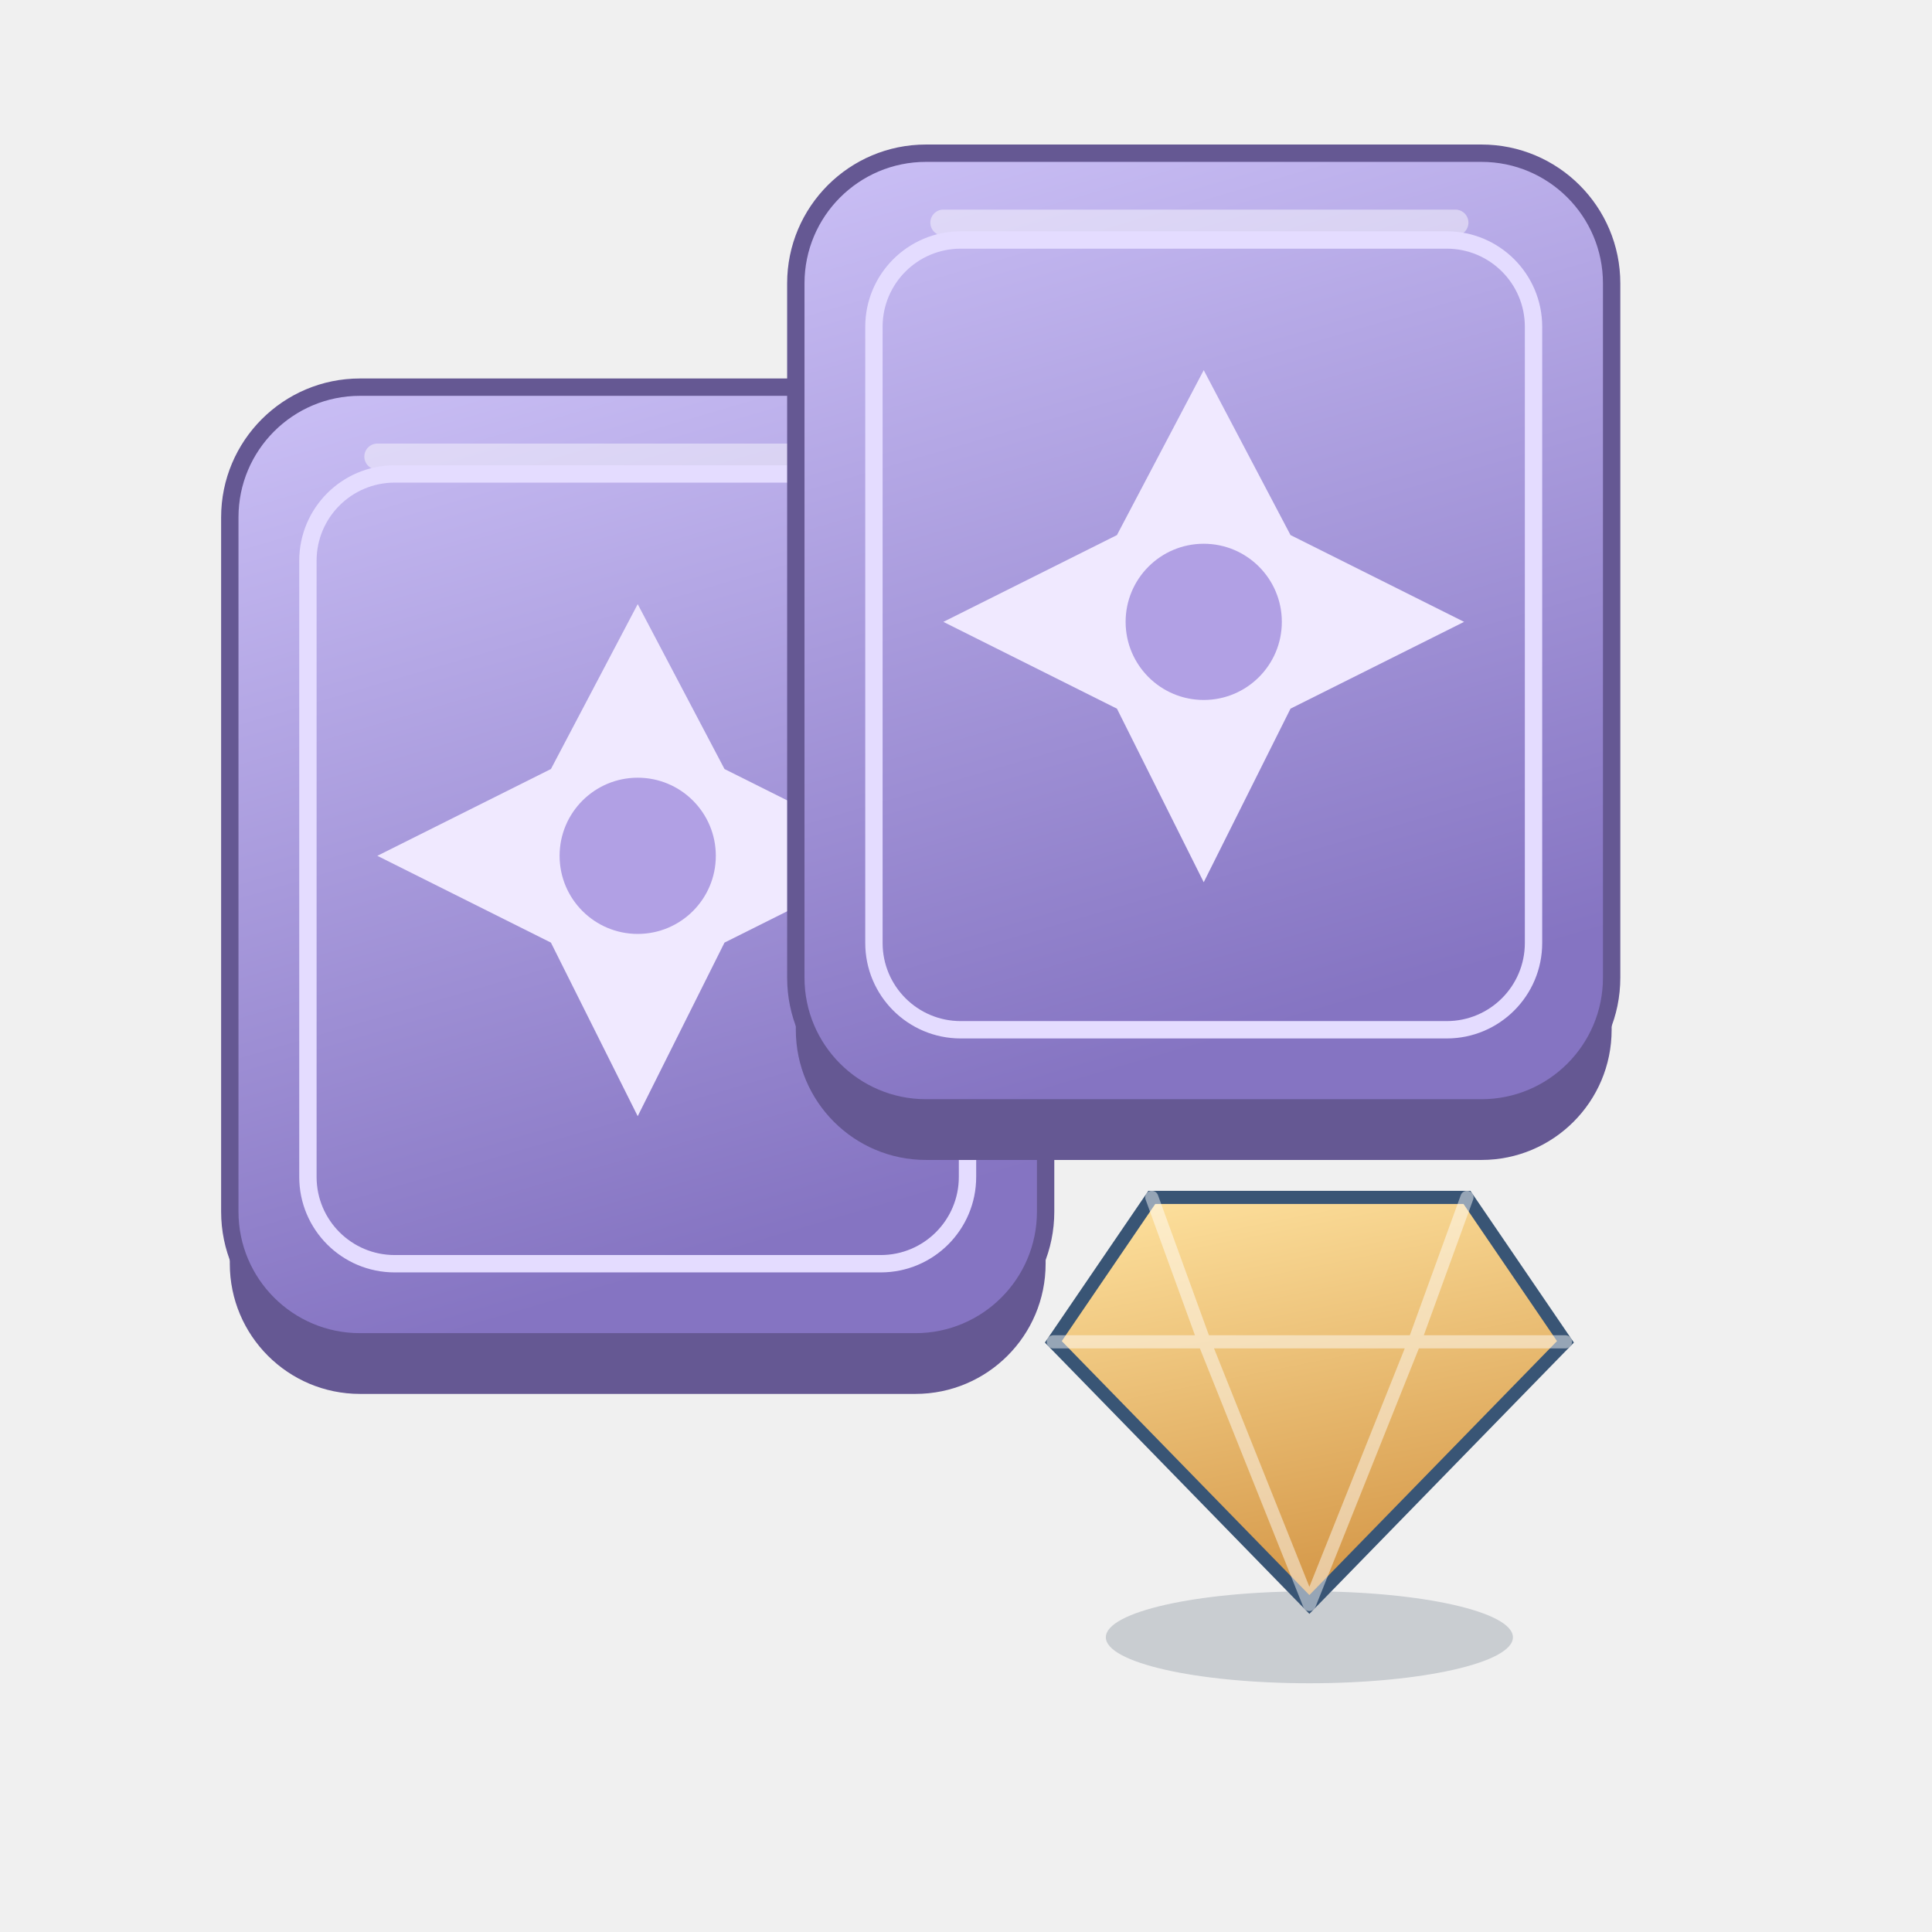
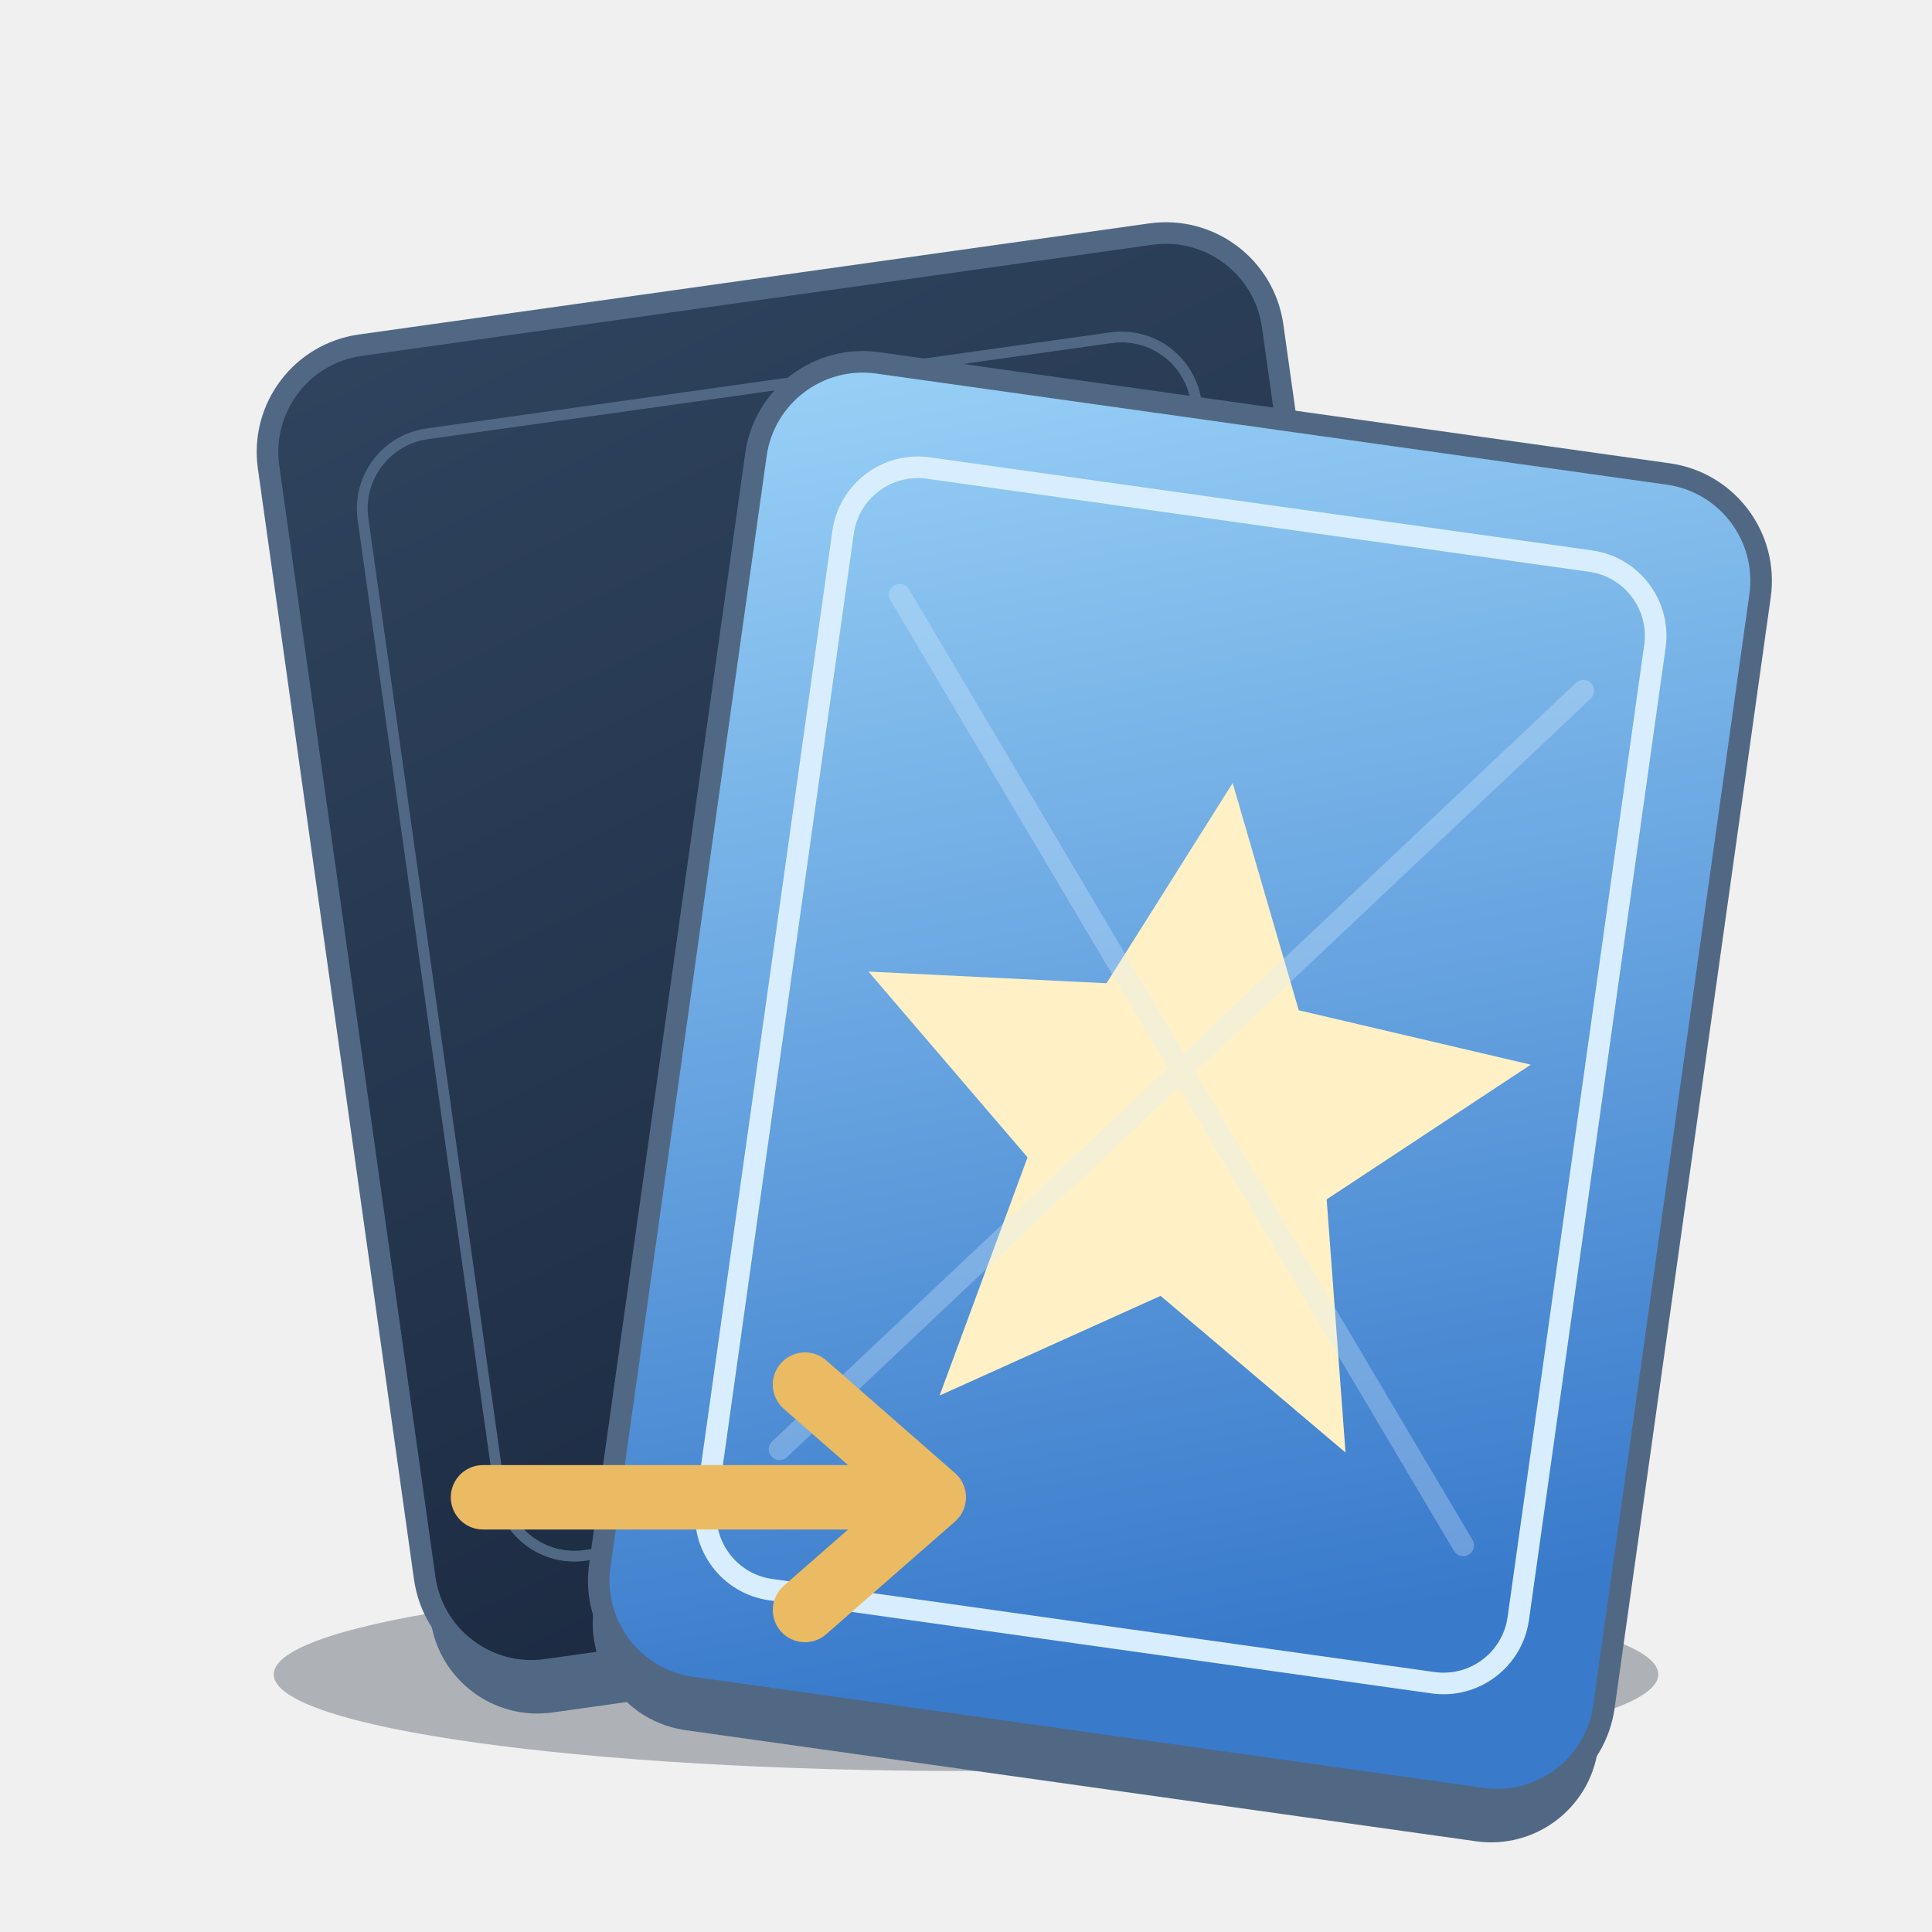
- <svg xmlns="http://www.w3.org/2000/svg" width="256" height="256" viewBox="0 0 256 256">
+ <svg xmlns="http://www.w3.org/2000/svg" width="120" height="120" viewBox="0 0 120 120">
  <defs>
    <linearGradient id="paper" x1="0" y1="0" x2=".25" y2="1">
-       <stop offset="0" stop-color="#253751" />
-       <stop offset="1" stop-color="#1B2C43" />
+       <stop stop-color="#30445F" />
+       <stop offset="1" stop-color="#1C2B42" />
+     </linearGradient>
+     <linearGradient id="blue" x1="0" y1="0" x2=".25" y2="1">
+       <stop stop-color="#9AD2F7" />
+       <stop offset="1" stop-color="#397ACB" />
+     </linearGradient>
+     <linearGradient id="coral" x1="0" y1="0" x2=".25" y2="1">
+       <stop stop-color="#FFC0A5" />
+       <stop offset="1" stop-color="#CF645F" />
+     </linearGradient>
+     <linearGradient id="gold" x1="0" y1="0" x2=".25" y2="1">
+       <stop stop-color="#FFE7AD" />
+       <stop offset="1" stop-color="#D7A04A" />
+     </linearGradient>
+     <linearGradient id="mint" x1="0" y1="0" x2=".25" y2="1">
+       <stop stop-color="#B7EACD" />
+       <stop offset="1" stop-color="#4D9E85" />
+     </linearGradient>
+     <linearGradient id="violet" x1="0" y1="0" x2=".25" y2="1">
+       <stop stop-color="#DCD2FA" />
+       <stop offset="1" stop-color="#8470C2" />
+     </linearGradient>
+     <linearGradient id="cyan" x1="0" y1="0" x2=".25" y2="1">
+       <stop stop-color="#B8EDF1" />
+       <stop offset="1" stop-color="#4AA3BF" />
    </linearGradient>
    <linearGradient id="wood" x1="0" y1="0" x2=".25" y2="1">
-       <stop offset="0" stop-color="#96704E" />
-       <stop offset="1" stop-color="#674D39" />
+       <stop stop-color="#9F7754" />
+       <stop offset="1" stop-color="#6C4F3C" />
    </linearGradient>
-     <linearGradient id="blue" x1="0" y1="0" x2=".25" y2="1">
-       <stop offset="0" stop-color="#7BBFF3" />
-       <stop offset="1" stop-color="#3974CD" />
+     <linearGradient id="metal" x1="0" y1="0" x2=".25" y2="1">
+       <stop stop-color="#DBEAF2" />
+       <stop offset="1" stop-color="#6386A8" />
    </linearGradient>
-     <linearGradient id="coral" x1="0" y1="0" x2=".25" y2="1">
-       <stop offset="0" stop-color="#FFB79B" />
-       <stop offset="1" stop-color="#D36663" />
+     <linearGradient id="ink" x1="0" y1="0" x2=".25" y2="1">
+       <stop stop-color="#62788E" />
+       <stop offset="1" stop-color="#20364F" />
    </linearGradient>
-     <linearGradient id="gold" x1="0" y1="0" x2=".25" y2="1">
-       <stop offset="0" stop-color="#FFE3A0" />
-       <stop offset="1" stop-color="#D69A4B" />
-     </linearGradient>
-     <linearGradient id="mint" x1="0" y1="0" x2=".25" y2="1">
-       <stop offset="0" stop-color="#AAE2C9" />
-       <stop offset="1" stop-color="#58A891" />
-     </linearGradient>
-     <linearGradient id="violet" x1="0" y1="0" x2=".25" y2="1">
-       <stop offset="0" stop-color="#CBC0F6" />
-       <stop offset="1" stop-color="#8574C2" />
-     </linearGradient>
-     <linearGradient id="darkstone" x1="0" y1="0" x2=".25" y2="1">
-       <stop offset="0" stop-color="#64748E" />
-       <stop offset="1" stop-color="#1C2D46" />
-     </linearGradient>
-     <linearGradient id="whitestone" x1="0" y1="0" x2=".25" y2="1">
-       <stop offset="0" stop-color="#FFFDF3" />
-       <stop offset="1" stop-color="#C5D6E5" />
-     </linearGradient>
-     <linearGradient id="jade" x1="0" y1="0" x2=".25" y2="1">
-       <stop offset="0" stop-color="#285D58" />
-       <stop offset="1" stop-color="#1B3D41" />
-     </linearGradient>
-     <linearGradient id="night" x1="0" y1="0" x2=".25" y2="1">
-       <stop offset="0" stop-color="#365983" />
-       <stop offset="1" stop-color="#182C49" />
-     </linearGradient>
-     <linearGradient id="glow" x1="0" y1="0" x2=".25" y2="1">
-       <stop offset="0" stop-color="#FFF5CA" />
-       <stop offset="1" stop-color="#F1C16D" />
-     </linearGradient>
-     <linearGradient id="tile" x1="0" y1="0" x2=".25" y2="1">
-       <stop offset="0" stop-color="#304D70" />
-       <stop offset="1" stop-color="#1D314B" />
+     <linearGradient id="ivory" x1="0" y1="0" x2=".25" y2="1">
+       <stop stop-color="#FFF8E7" />
+       <stop offset="1" stop-color="#C9D8E6" />
    </linearGradient>
  </defs>
-   <g transform="translate(27 49) scale(1.15) rotate(0)">
-     <rect x="3" y="8" width="94" height="110" rx="15" fill="#655893" stroke="none" stroke-width="2" />
-     <rect x="3" y="2" width="94" height="110" rx="15" fill="url(#violet)" stroke="#655893" stroke-width="2" />
-     <path d="M20 10H79" fill="none" stroke="#FFFFFF" stroke-width="3" opacity="0.45" stroke-linecap="round" stroke-linejoin="round" />
-     <rect x="12" y="12" width="76" height="91" rx="10" fill="none" stroke="#E4DCFF" stroke-width="2" />
-     <path d="M50 27L60 46L80 56L60 66L50 86L40 66L20 56L40 46Z" fill="#F0E9FF" />
-     <circle cx="50" cy="56" r="9" fill="#B1A0E4" stroke="none" stroke-width="2" />
-   </g>
-   <g transform="translate(102 18) scale(1.15) rotate(0)">
-     <rect x="3" y="8" width="94" height="110" rx="15" fill="#655893" stroke="none" stroke-width="2" />
-     <rect x="3" y="2" width="94" height="110" rx="15" fill="url(#violet)" stroke="#655893" stroke-width="2" />
-     <path d="M20 10H79" fill="none" stroke="#FFFFFF" stroke-width="3" opacity="0.45" stroke-linecap="round" stroke-linejoin="round" />
-     <rect x="12" y="12" width="76" height="91" rx="10" fill="none" stroke="#E4DCFF" stroke-width="2" />
-     <path d="M50 27L60 46L80 56L60 66L50 86L40 66L20 56L40 46Z" fill="#F0E9FF" />
-     <circle cx="50" cy="56" r="9" fill="#B1A0E4" stroke="none" stroke-width="2" />
-   </g>
-   <g transform="translate(130 143) scale(0.87) rotate(0)">
-     <ellipse cx="50" cy="85" rx="31" ry="7" fill="#162B45" opacity="0.18" />
-     <path d="M26 18L74 18L89 40L50 80L11 40Z" fill="url(#gold)" stroke="#395575" stroke-width="2" />
-     <path d="M26 18L34 40H66L74 18M11 40H89M34 40L50 80L66 40" fill="none" stroke="#FFFFFF" stroke-width="2" opacity="0.47" stroke-linecap="round" stroke-linejoin="round" />
+   <ellipse cx="60" cy="104" rx="43" ry="6" fill="#050F21" opacity="0.28" />
+   <g transform="translate(10 9) scale(1) rotate(0 50 50)">
+     <g transform="translate(8 8) scale(0.67) rotate(-8 50 50)">
+       <rect x="3" y="5" width="94" height="124" rx="10" fill="#516884" stroke="none" stroke-width="1" />
+       <rect x="3" y="1" width="94" height="124" rx="10" fill="url(#paper)" stroke="#516884" stroke-width="2" />
+       <rect x="11" y="10" width="78" height="105" rx="7" fill="none" stroke="#516884" stroke-width="1" />
+     </g>
+     <g transform="translate(31 16) scale(0.67) rotate(8 50 50)">
+       <rect x="3" y="5" width="94" height="124" rx="10" fill="#516884" stroke="none" stroke-width="1" />
+       <rect x="3" y="1" width="94" height="124" rx="10" fill="url(#blue)" stroke="#516884" stroke-width="2" />
+       <rect x="12" y="10" width="76" height="105" rx="7" fill="none" stroke="#D8EEFF" stroke-width="2" />
+       <g transform="translate(1 16)">
+         <path d="M50 19L59 39L81 41L64 56L69 79L50 67L31 79L36 56L19 41L41 39Z" fill="#FFF1C5" stroke="none" stroke-width="2" stroke-linejoin="round" />
+       </g>
+       <path d="M18 22L82 102M82 22L18 102" fill="none" stroke="#DBEEFF" stroke-width="2" stroke-linecap="round" stroke-linejoin="round" opacity="0.3" />
+     </g>
+     <path d="M20 84H48L40 77M48 84L40 91" fill="none" stroke="#EABB63" stroke-width="4" stroke-linecap="round" stroke-linejoin="round" opacity="1" />
  </g>
</svg>
